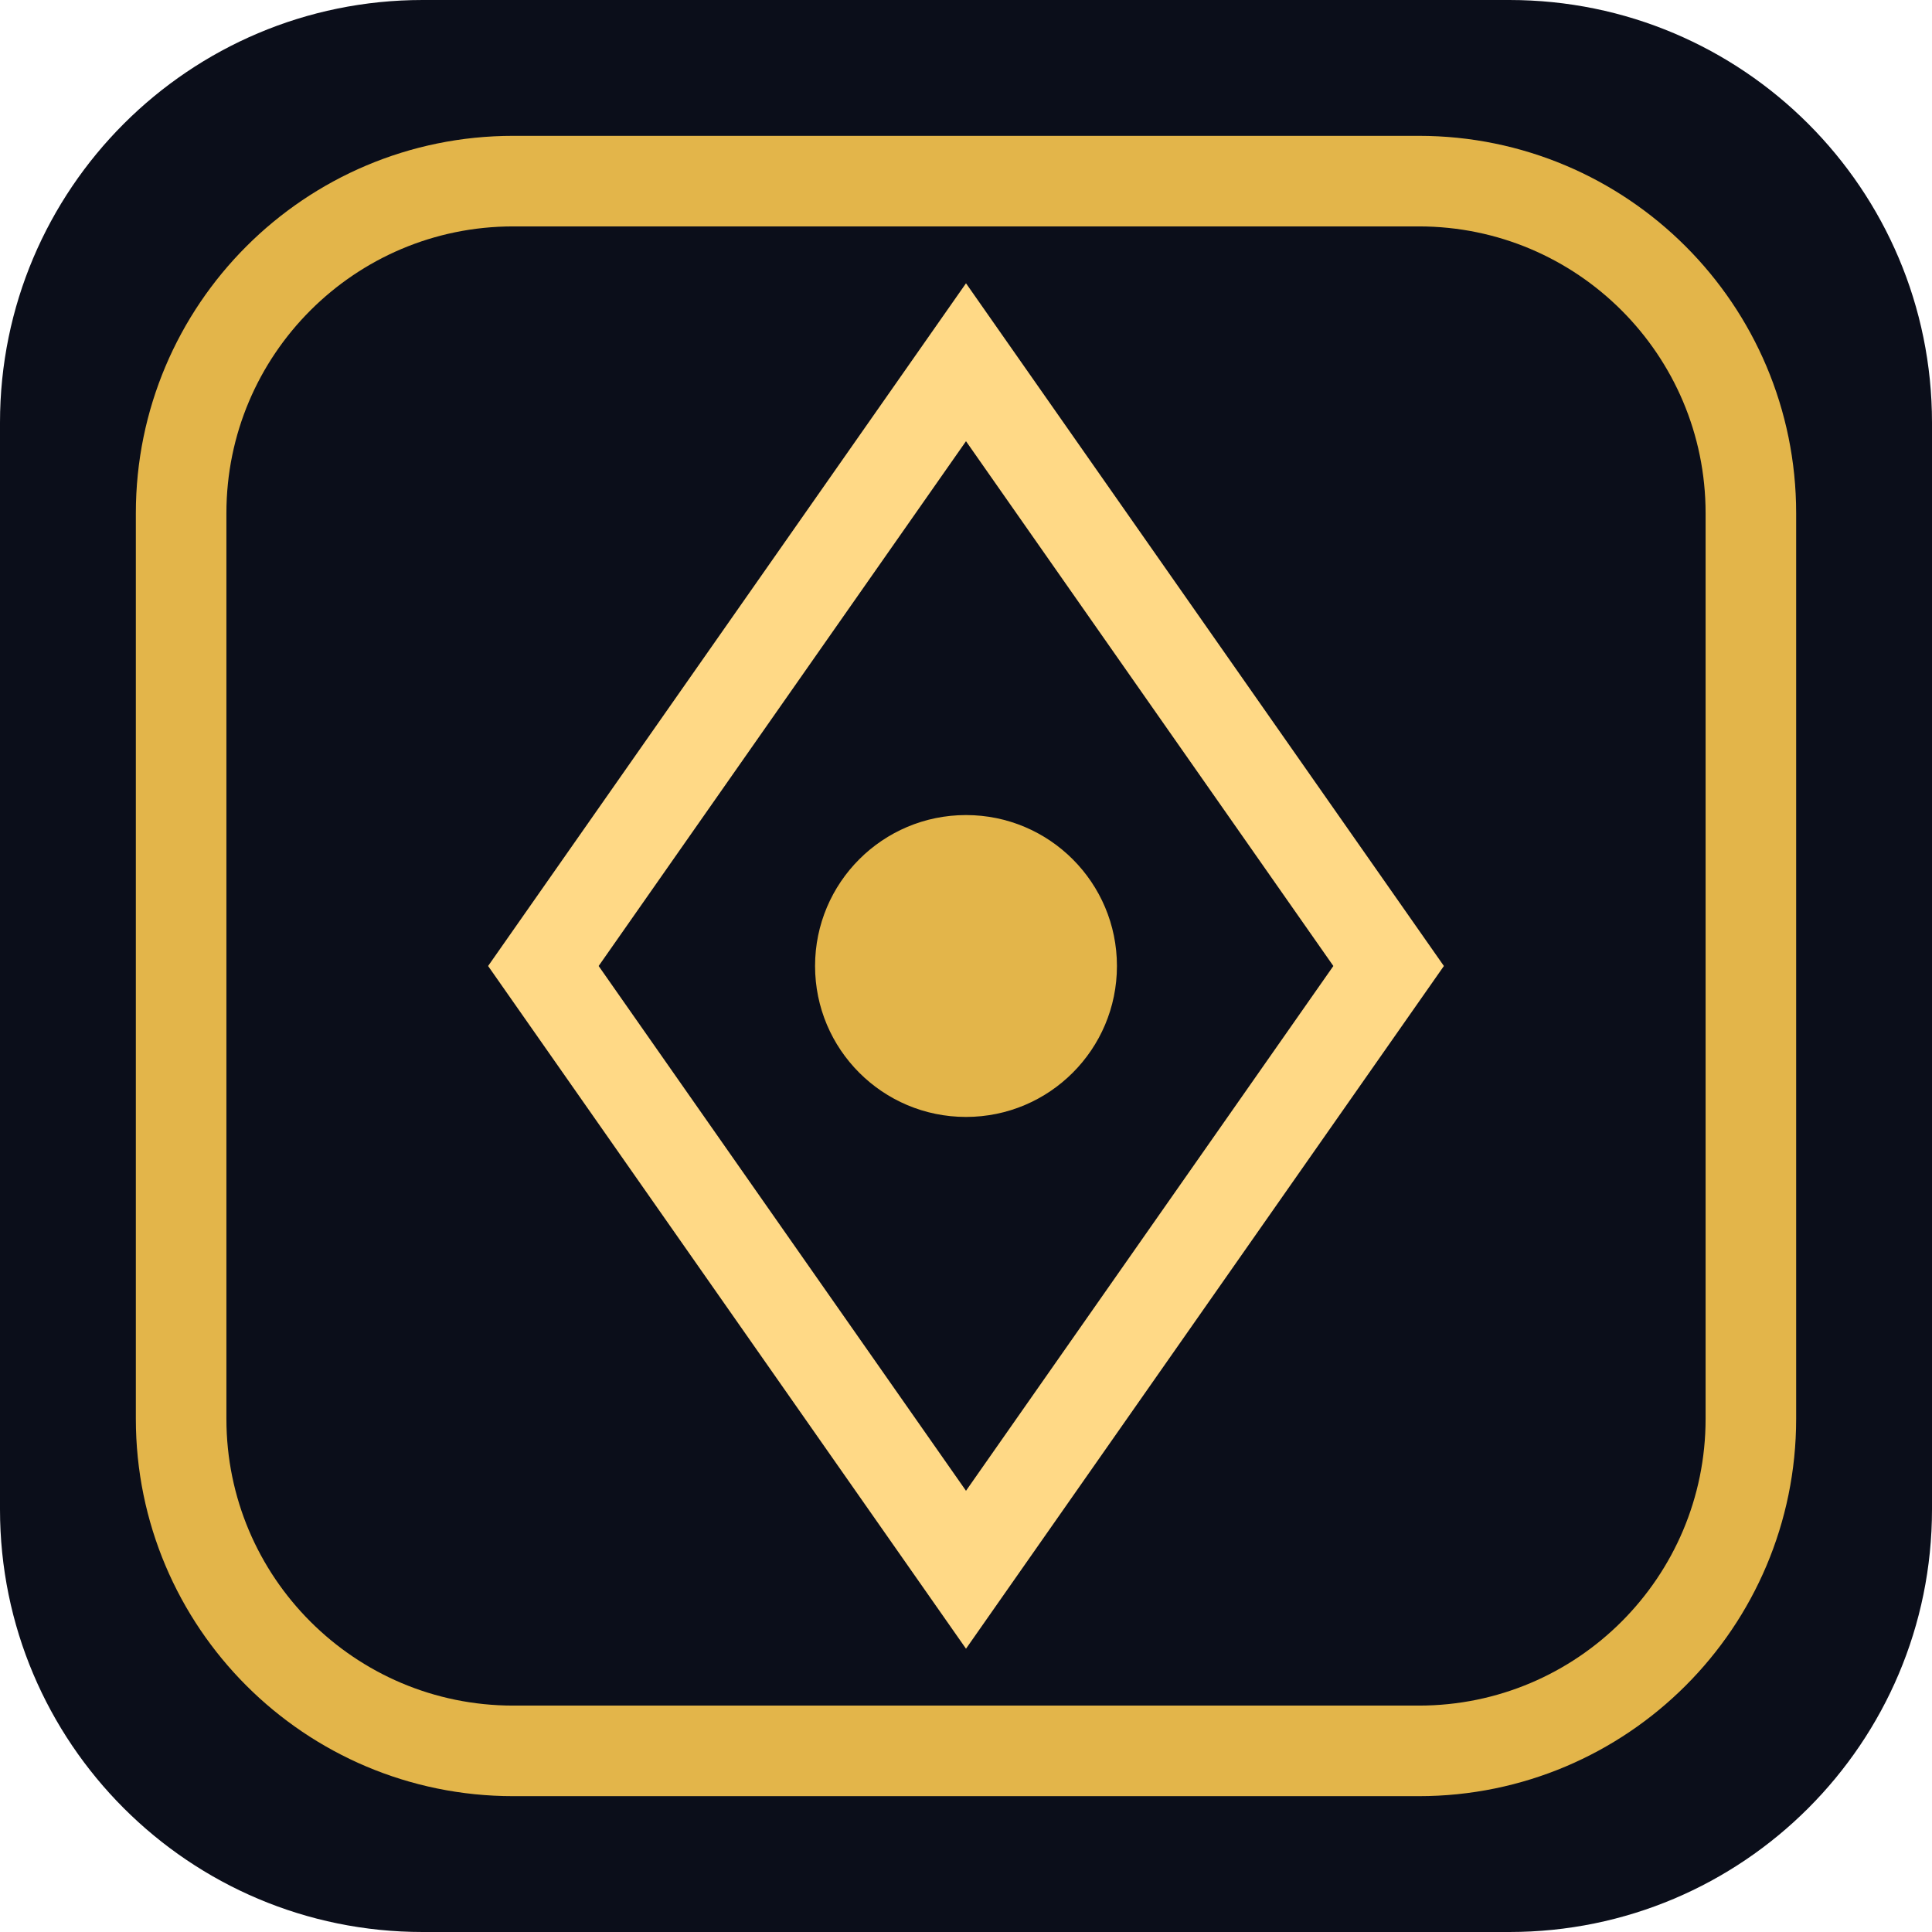
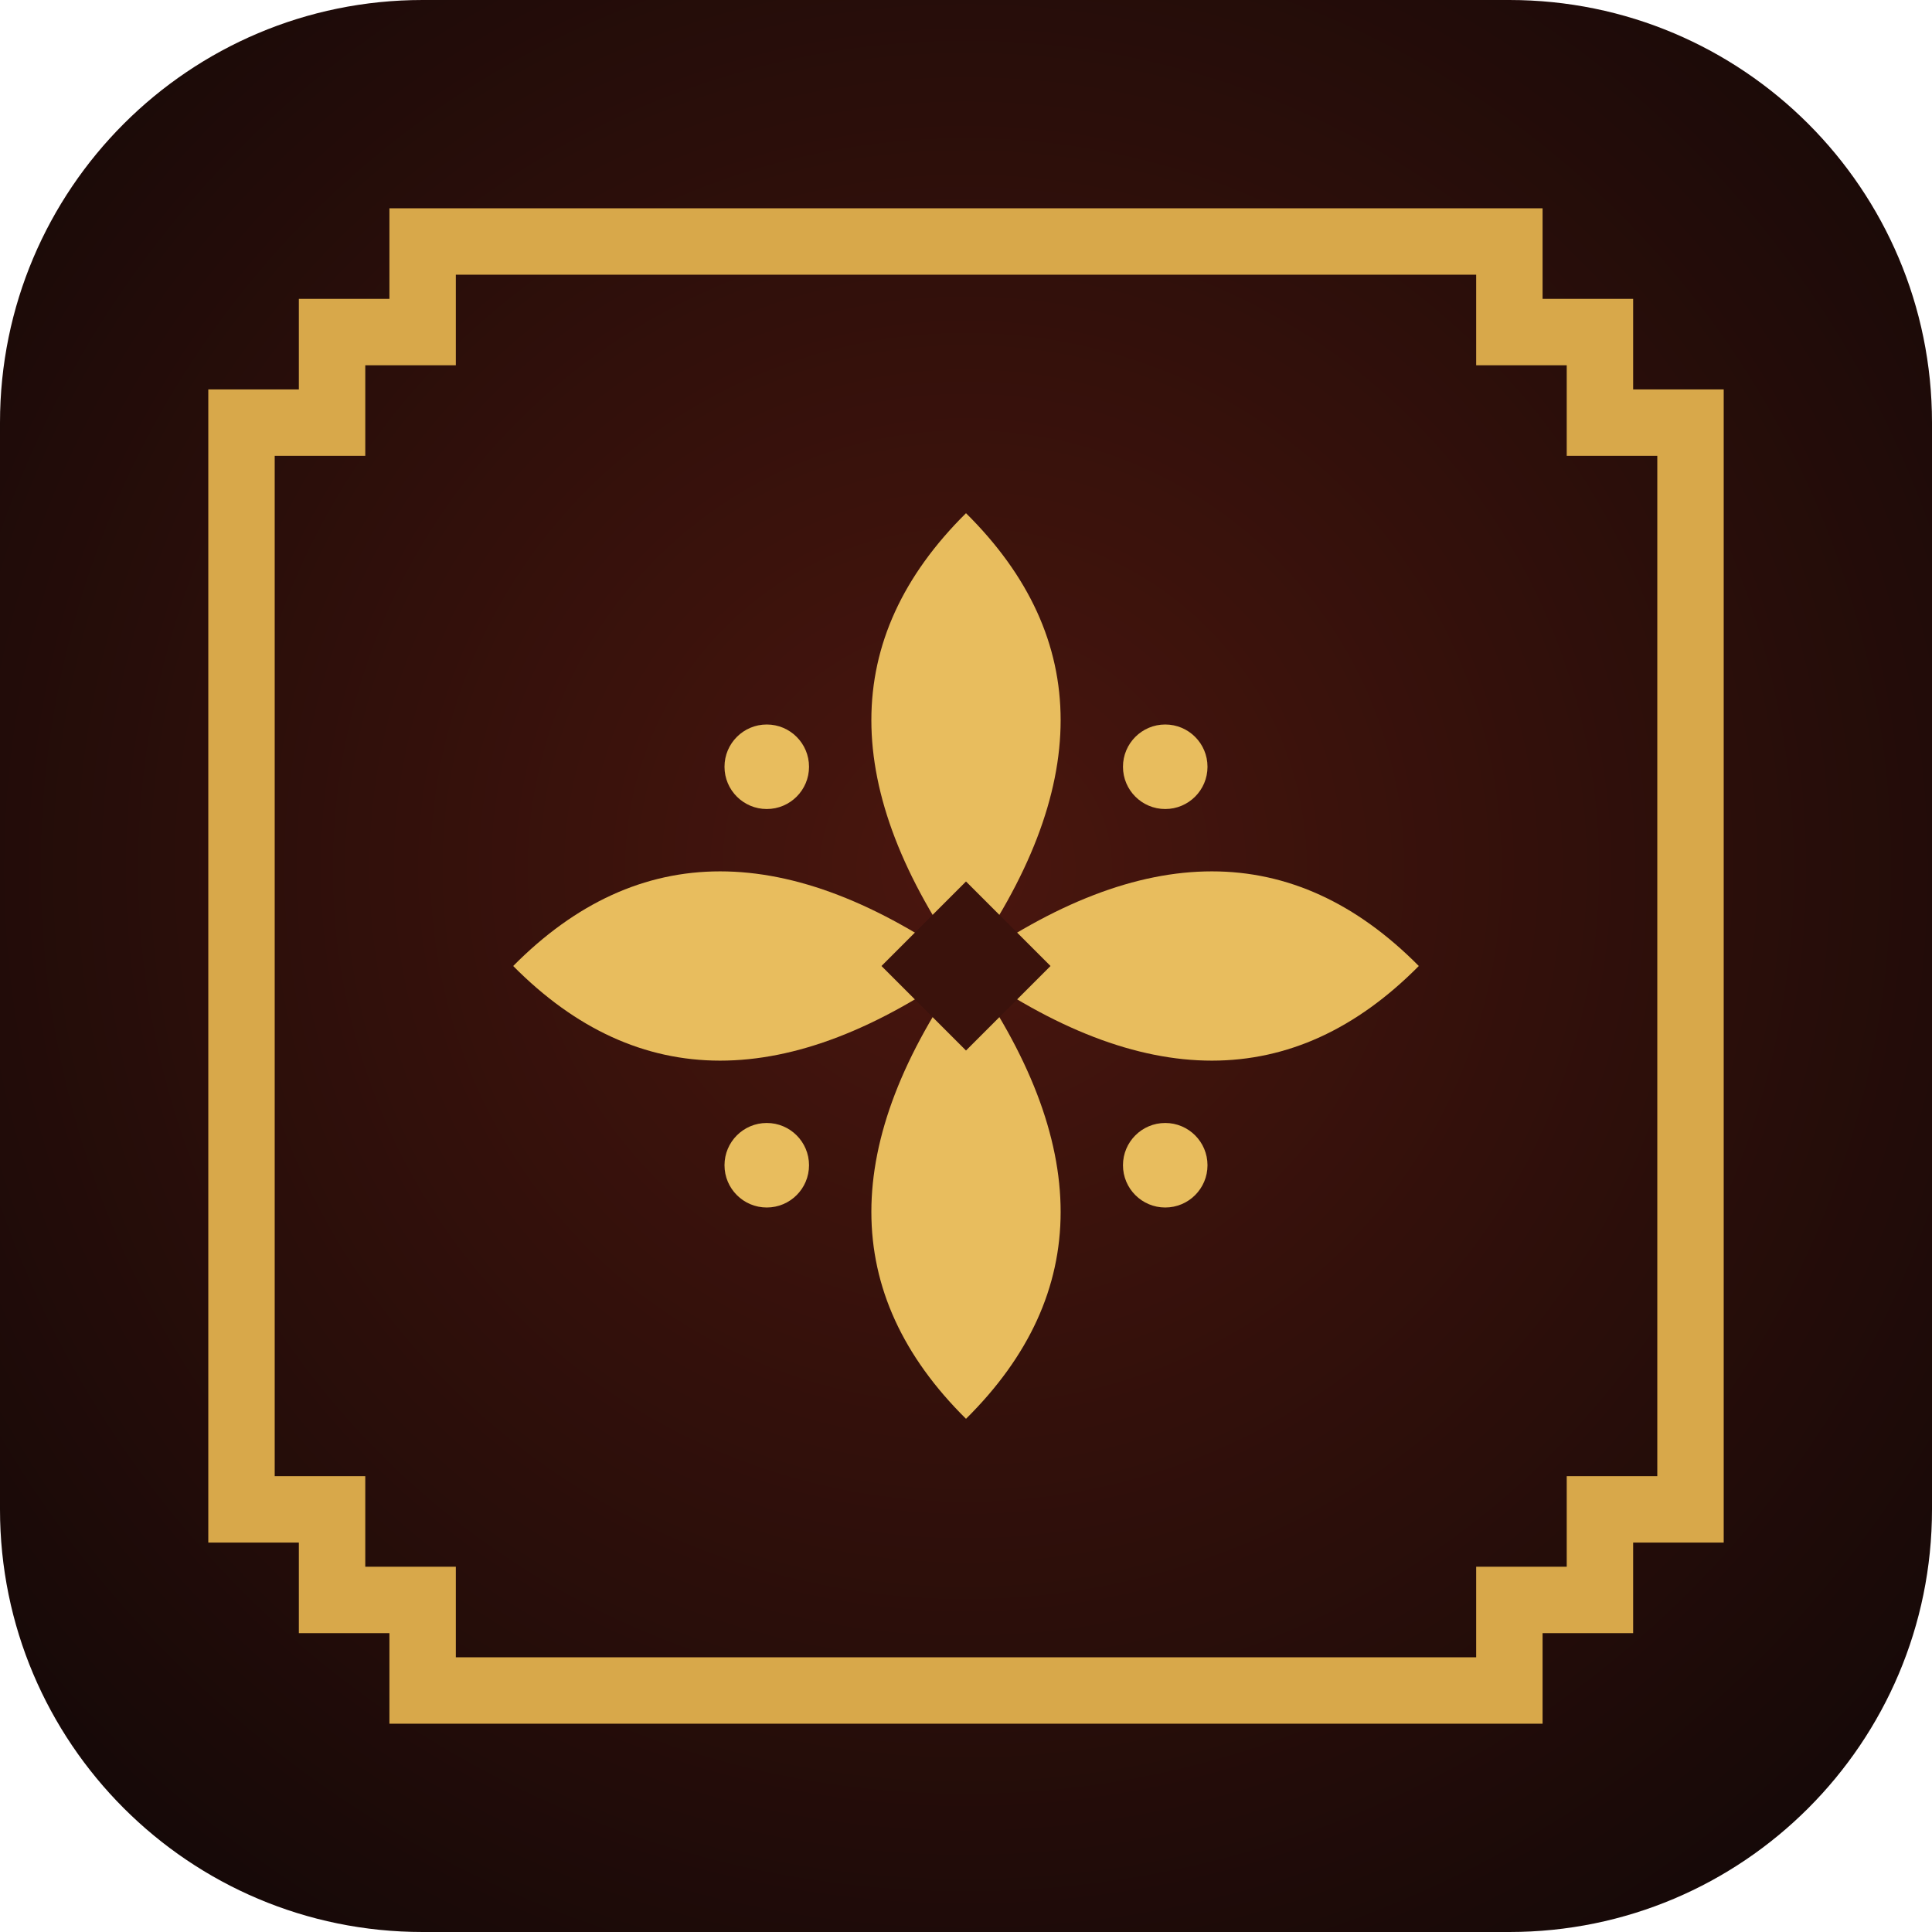
<svg xmlns="http://www.w3.org/2000/svg" viewBox="0 0 64 64">
-   <rect width="64" height="64" rx="14" fill="#0b0e1a" />
-   <rect x="6" y="6" width="52" height="52" rx="11" fill="none" stroke="#e3b54a" stroke-width="3" />
-   <path d="M32 12 46 32 32 52 18 32Z" fill="none" stroke="#ffd986" stroke-width="3" />
-   <circle cx="32" cy="32" r="5" fill="#e3b54a" />
+   <defs>
+     <radialGradient id="g" cx="50%" cy="45%" r="70%">
+       <stop offset="0" stop-color="#4a160e" />
+       <stop offset="1" stop-color="#120807" />
+     </radialGradient>
+   </defs>
+   <rect width="64" height="64" rx="14" fill="url(#g)" />
+   <path d="M14 8H50V11H53V14H56V50H53V53H50V56H14V53H11V50H8V14H11V11H14Z" fill="none" stroke="#d8a84a" stroke-width="2.2" />
+   <g fill="#e8bd5e">
+     <path d="M32 32Q25.73 23.21 32 17Q38.27 23.21 32 32Z" />
+     <path d="M32 32Q40.79 25.73 47 32Q40.79 38.27 32 32Z" />
+     <path d="M32 32Q38.27 40.79 32 47Q25.73 40.79 32 32Z" />
+     <path d="M32 32Q23.21 38.27 17 32Q23.21 25.73 32 32Z" />
+     <circle cx="38.6" cy="25.4" r="1.4" />
+     <circle cx="38.6" cy="38.6" r="1.4" />
+     <circle cx="25.4" cy="38.6" r="1.4" />
+     <circle cx="25.4" cy="25.4" r="1.4" />
+   </g>
+   <path d="M32 29.2 34.8 32 32 34.8 29.2 32Z" fill="#3a120c" />
</svg>
